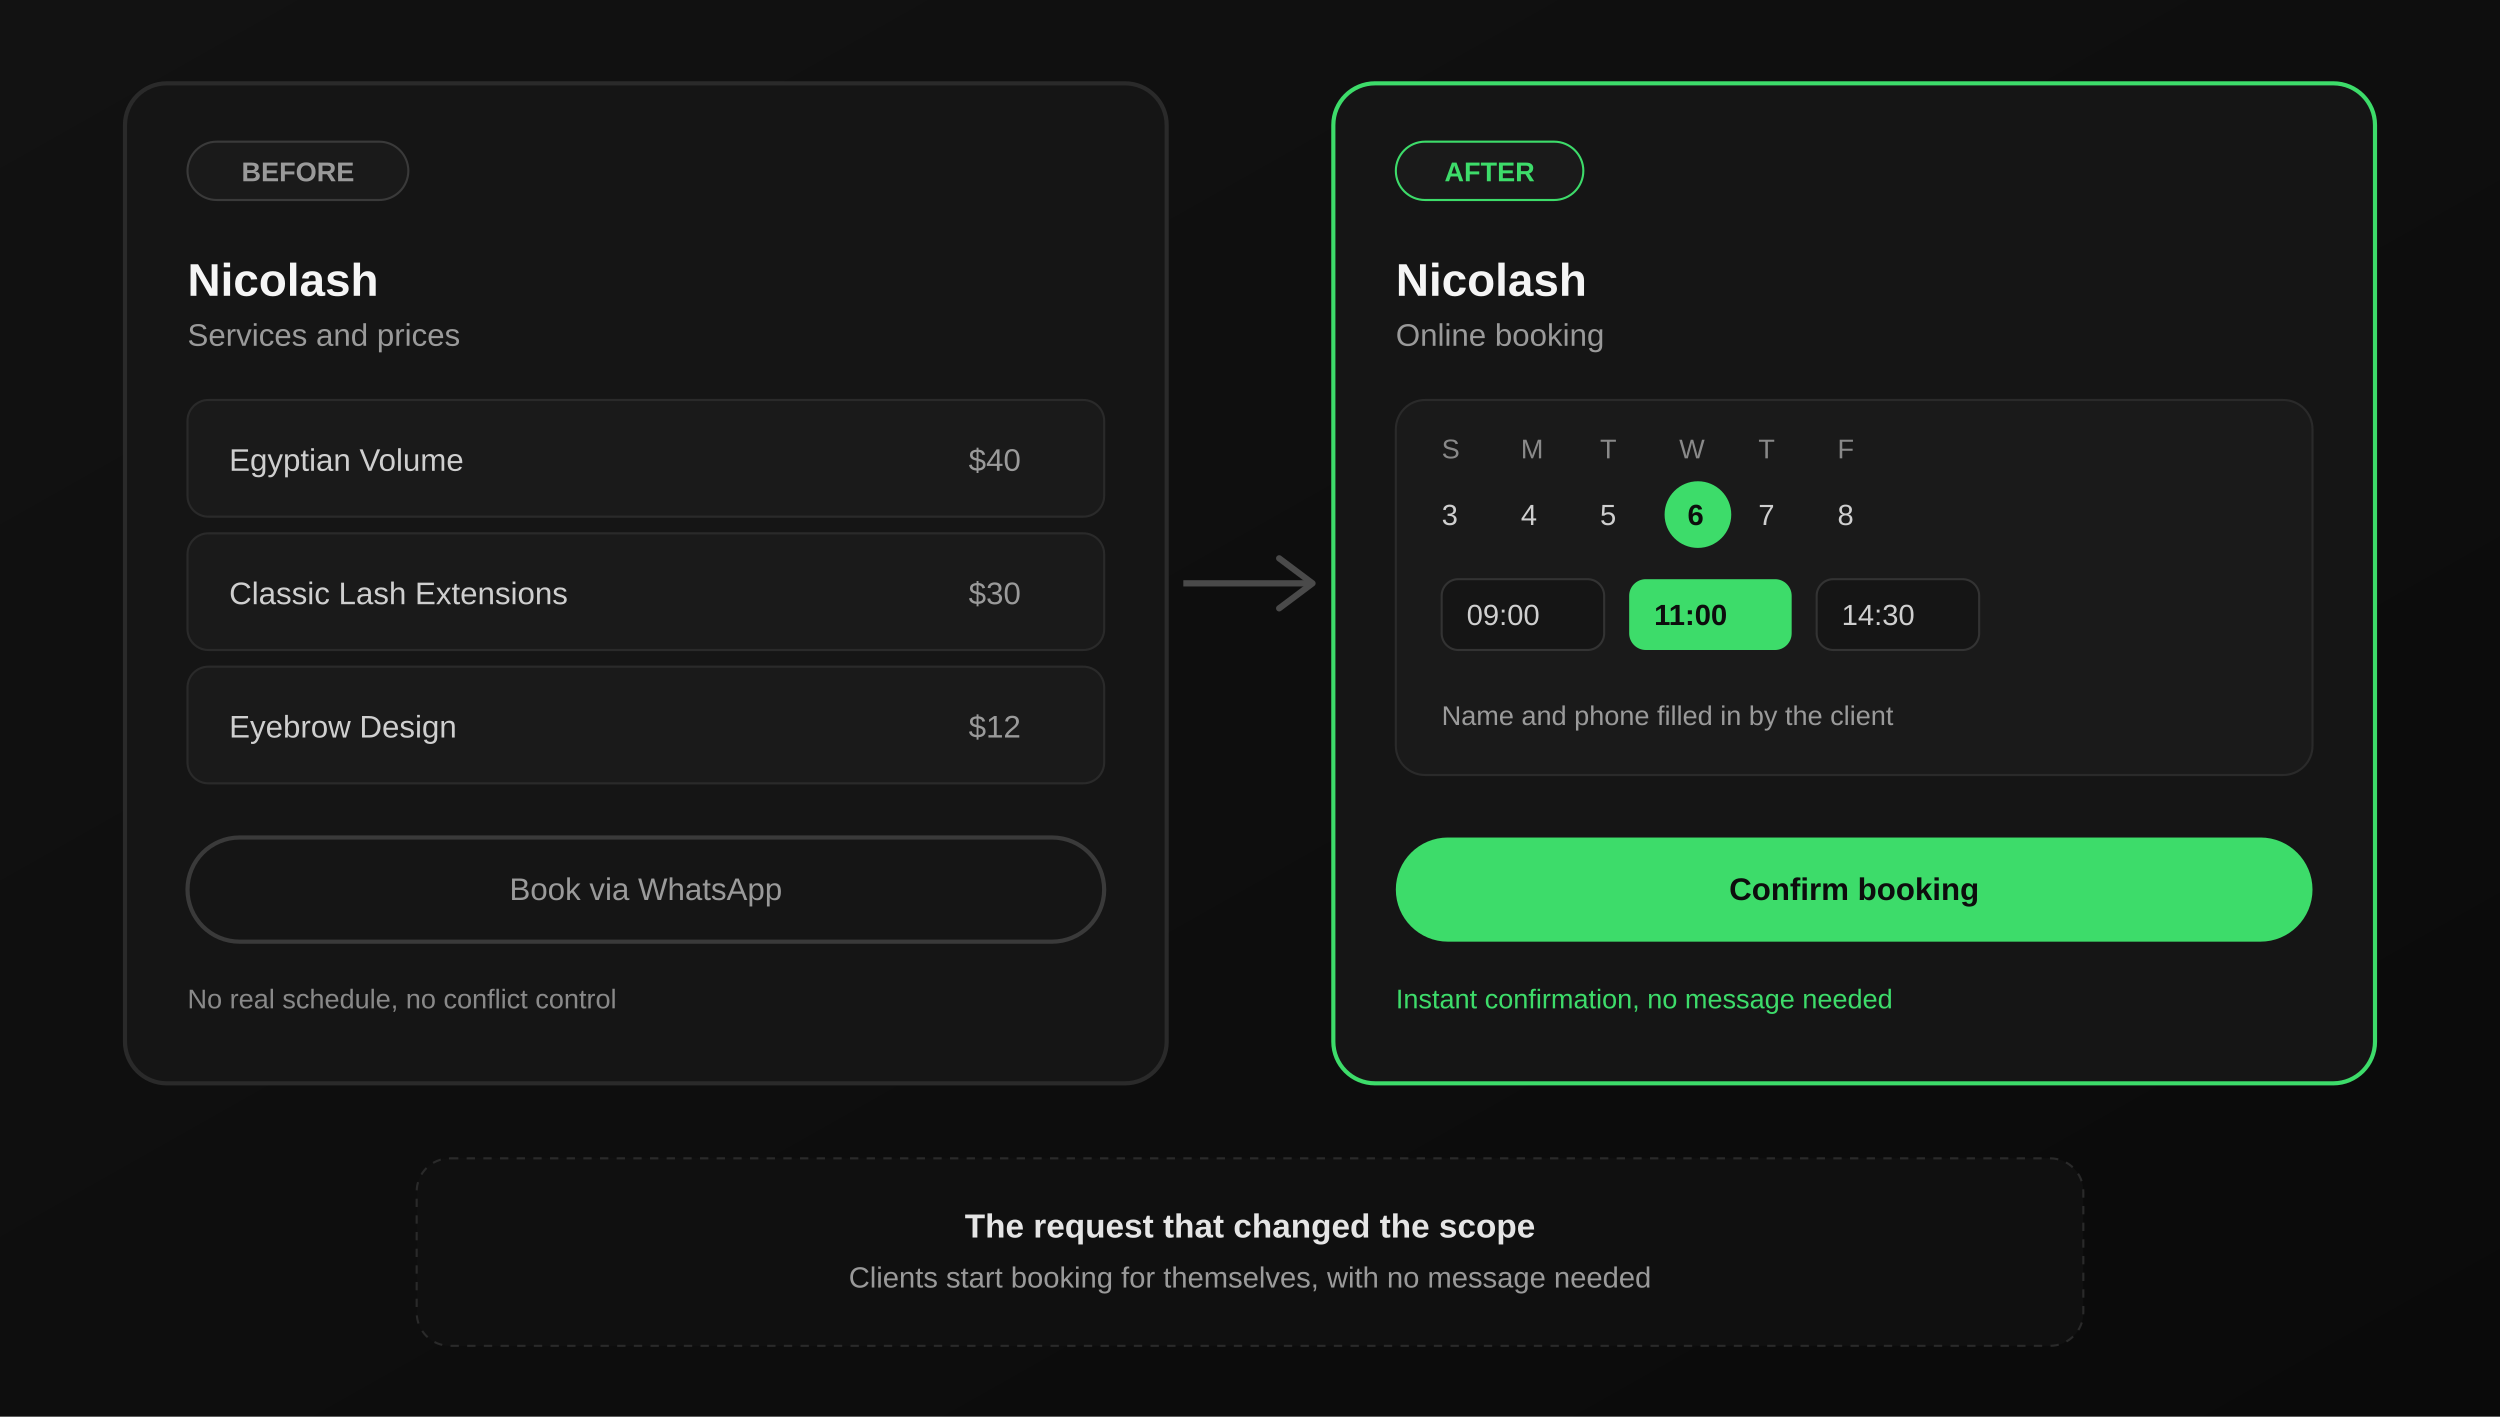
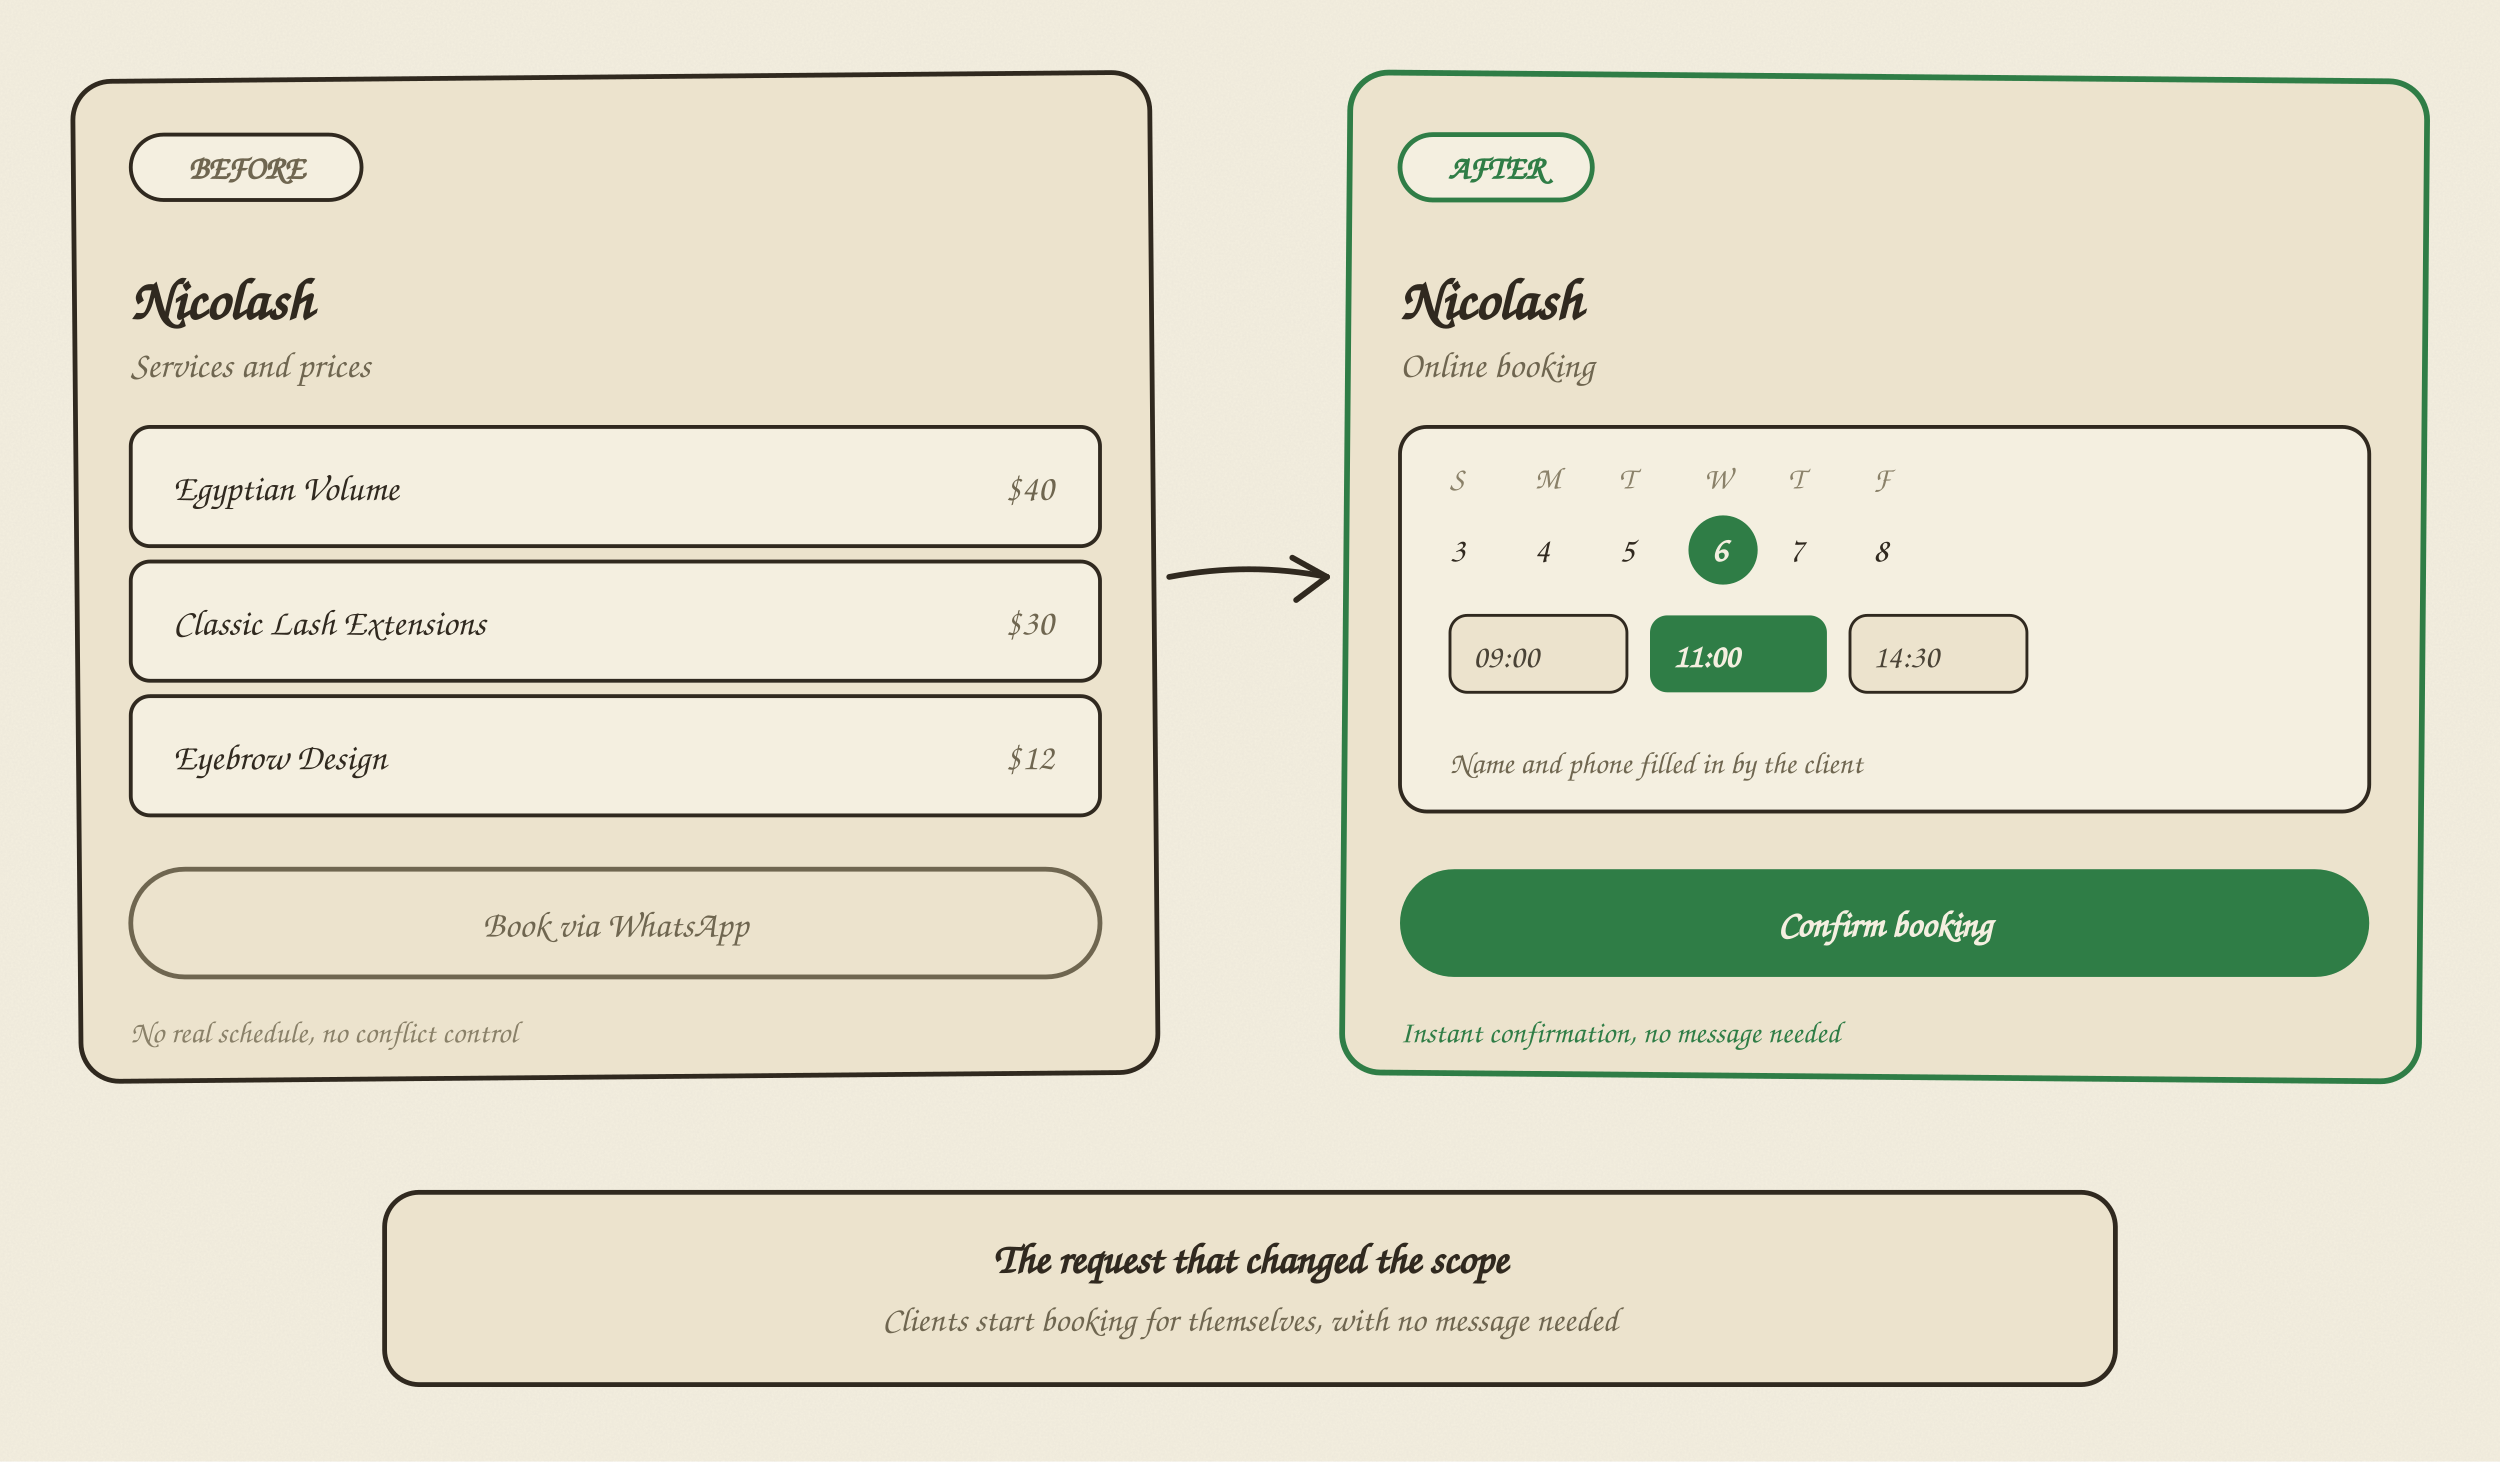
- <svg xmlns="http://www.w3.org/2000/svg" viewBox="0 0 1200 680">
+ <svg xmlns="http://www.w3.org/2000/svg" viewBox="0 0 1300 760">
  <defs>
-     <linearGradient id="bgTurnEn" x1="0" y1="0" x2="1" y2="1">
-       <stop offset="0%" stop-color="#121212" />
-       <stop offset="100%" stop-color="#0a0a0a" />
-     </linearGradient>
+     <filter id="paperNoiseTpEn" x="-5%" y="-5%" width="110%" height="110%">
+       <feTurbulence type="fractalNoise" baseFrequency="0.9" numOctaves="2" result="noise" />
+       <feColorMatrix in="noise" type="matrix" values="0 0 0 0 0  0 0 0 0 0  0 0 0 0 0  0 0 0 0.03 0" />
+     </filter>
  </defs>
-   <rect width="1200" height="680" fill="url(#bgTurnEn)" />
-   <rect x="60" y="40" width="500" height="480" rx="20" fill="#151515" stroke="#2a2a2a" stroke-width="2" />
-   <rect x="90" y="68" width="106" height="28" rx="14" fill="#1a1a1a" stroke="#3a3a3a" />
-   <text x="143" y="87" text-anchor="middle" fill="#9a9a9a" font-family="Arial, sans-serif" font-size="13" font-weight="700">BEFORE</text>
-   <text x="90" y="142" fill="#f5f5f5" font-family="Arial, sans-serif" font-size="22" font-weight="700">Nicolash</text>
-   <text x="90" y="166" fill="#9a9a9a" font-family="Arial, sans-serif" font-size="15">Services and prices</text>
-   <g font-family="Arial, sans-serif" font-size="15" fill="#cfcfcf">
-     <rect x="90" y="192" width="440" height="56" rx="10" fill="#1a1a1a" stroke="#2a2a2a" />
-     <text x="110" y="226">Egyptian Volume</text>
-     <text x="490" y="226" text-anchor="end" fill="#9a9a9a">$40</text>
-     <rect x="90" y="256" width="440" height="56" rx="10" fill="#1a1a1a" stroke="#2a2a2a" />
-     <text x="110" y="290">Classic Lash Extensions</text>
-     <text x="490" y="290" text-anchor="end" fill="#9a9a9a">$30</text>
-     <rect x="90" y="320" width="440" height="56" rx="10" fill="#1a1a1a" stroke="#2a2a2a" />
-     <text x="110" y="354">Eyebrow Design</text>
-     <text x="490" y="354" text-anchor="end" fill="#9a9a9a">$12</text>
+   <rect width="1300" height="760" fill="#f4efe0" />
+   <rect width="1300" height="760" filter="url(#paperNoiseTpEn)" />
+   <g transform="rotate(-0.5 320 300)">
+     <rect x="40" y="40" width="560" height="520" rx="20" fill="#ece3cd" stroke="#30291f" stroke-width="2.5" />
  </g>
-   <rect x="90" y="402" width="440" height="50" rx="25" fill="none" stroke="#3a3a3a" stroke-width="2" />
-   <text x="310" y="432" text-anchor="middle" fill="#9a9a9a" font-family="Arial, sans-serif" font-size="15">Book via WhatsApp</text>
-   <text x="90" y="484" fill="#898989" font-family="Arial, sans-serif" font-size="13">No real schedule, no conflict control</text>
-   <rect x="640" y="40" width="500" height="480" rx="20" fill="#151515" stroke="#3ddc6a" stroke-width="2" />
-   <rect x="670" y="68" width="90" height="28" rx="14" fill="#1a1a1a" stroke="#3ddc6a" />
-   <text x="715" y="87" text-anchor="middle" fill="#3ddc6a" font-family="Arial, sans-serif" font-size="13" font-weight="700">AFTER</text>
-   <text x="670" y="142" fill="#f5f5f5" font-family="Arial, sans-serif" font-size="22" font-weight="700">Nicolash</text>
-   <text x="670" y="166" fill="#9a9a9a" font-family="Arial, sans-serif" font-size="15">Online booking</text>
-   <rect x="670" y="192" width="440" height="180" rx="14" fill="#1a1a1a" stroke="#2a2a2a" />
-   <g font-family="Arial, sans-serif" font-size="13" fill="#898989">
-     <text x="692" y="220">S</text>
-     <text x="730" y="220">M</text>
-     <text x="768" y="220">T</text>
-     <text x="806" y="220">W</text>
-     <text x="844" y="220">T</text>
-     <text x="882" y="220">F</text>
+   <rect x="68" y="70" width="120" height="34" rx="17" fill="#f4efe0" stroke="#30291f" stroke-width="2" />
+   <text x="128" y="93" text-anchor="middle" fill="#6f6650" font-family="'Comic Sans MS','Segoe Print','Bradley Hand',cursive" font-size="17" font-weight="700">BEFORE</text>
+   <text x="68" y="166" fill="#30291f" font-family="'Comic Sans MS','Segoe Print','Bradley Hand',cursive" font-size="30" font-weight="700">Nicolash</text>
+   <text x="68" y="196" fill="#6f6650" font-family="'Comic Sans MS','Segoe Print','Bradley Hand',cursive" font-size="19">Services and prices</text>
+   <g font-family="'Comic Sans MS','Segoe Print','Bradley Hand',cursive" font-size="19" fill="#30291f">
+     <rect x="68" y="222" width="504" height="62" rx="10" fill="#f4efe0" stroke="#30291f" stroke-width="2" />
+     <text x="90" y="260">Egyptian Volume</text>
+     <text x="548" y="260" text-anchor="end" fill="#6f6650">$40</text>
+     <rect x="68" y="292" width="504" height="62" rx="10" fill="#f4efe0" stroke="#30291f" stroke-width="2" />
+     <text x="90" y="330">Classic Lash Extensions</text>
+     <text x="548" y="330" text-anchor="end" fill="#6f6650">$30</text>
+     <rect x="68" y="362" width="504" height="62" rx="10" fill="#f4efe0" stroke="#30291f" stroke-width="2" />
+     <text x="90" y="400">Eyebrow Design</text>
+     <text x="548" y="400" text-anchor="end" fill="#6f6650">$12</text>
  </g>
-   <g font-family="Arial, sans-serif" font-size="14" fill="#cfcfcf">
-     <text x="692" y="252">3</text>
-     <text x="730" y="252">4</text>
-     <text x="768" y="252">5</text>
-     <circle cx="815" cy="247" r="16" fill="#3ddc6a" />
-     <text x="810" y="252" fill="#0d0d0d" font-weight="700">6</text>
-     <text x="844" y="252">7</text>
-     <text x="882" y="252">8</text>
+   <rect x="68" y="452" width="504" height="56" rx="28" fill="none" stroke="#6f6650" stroke-width="2.5" />
+   <text x="320" y="487" text-anchor="middle" fill="#6f6650" font-family="'Comic Sans MS','Segoe Print','Bradley Hand',cursive" font-size="19">Book via WhatsApp</text>
+   <text x="68" y="542" fill="#8a8169" font-family="'Comic Sans MS','Segoe Print','Bradley Hand',cursive" font-size="16">No real schedule, no conflict control</text>
+   <g transform="rotate(0.5 980 300)">
+     <rect x="700" y="40" width="560" height="520" rx="20" fill="#ece3cd" stroke="#2f7d46" stroke-width="3" />
  </g>
-   <g font-family="Arial, sans-serif" font-size="14">
-     <rect x="692" y="278" width="78" height="34" rx="8" fill="#151515" stroke="#333333" />
-     <text x="704" y="300" fill="#cfcfcf">09:00</text>
-     <rect x="782" y="278" width="78" height="34" rx="8" fill="#3ddc6a" />
-     <text x="794" y="300" fill="#0d0d0d" font-weight="700">11:00</text>
-     <rect x="872" y="278" width="78" height="34" rx="8" fill="#151515" stroke="#333333" />
-     <text x="884" y="300" fill="#cfcfcf">14:30</text>
+   <rect x="728" y="70" width="100" height="34" rx="17" fill="#f4efe0" stroke="#2f7d46" stroke-width="2.5" />
+   <text x="778" y="93" text-anchor="middle" fill="#2f7d46" font-family="'Comic Sans MS','Segoe Print','Bradley Hand',cursive" font-size="17" font-weight="700">AFTER</text>
+   <text x="728" y="166" fill="#30291f" font-family="'Comic Sans MS','Segoe Print','Bradley Hand',cursive" font-size="30" font-weight="700">Nicolash</text>
+   <text x="728" y="196" fill="#6f6650" font-family="'Comic Sans MS','Segoe Print','Bradley Hand',cursive" font-size="19">Online booking</text>
+   <rect x="728" y="222" width="504" height="200" rx="14" fill="#f4efe0" stroke="#30291f" stroke-width="2" />
+   <g font-family="'Comic Sans MS','Segoe Print','Bradley Hand',cursive" font-size="16" fill="#8a8169">
+     <text x="754" y="254">S</text>
+     <text x="798" y="254">M</text>
+     <text x="842" y="254">T</text>
+     <text x="886" y="254">W</text>
+     <text x="930" y="254">T</text>
+     <text x="974" y="254">F</text>
  </g>
-   <text x="692" y="348" fill="#9a9a9a" font-family="Arial, sans-serif" font-size="13">Name and phone filled in by the client</text>
-   <rect x="670" y="402" width="440" height="50" rx="25" fill="#3ddc6a" />
-   <text x="890" y="432" text-anchor="middle" fill="#0d0d0d" font-family="Arial, sans-serif" font-size="15" font-weight="700">Confirm booking</text>
-   <text x="670" y="484" fill="#3ddc6a" font-family="Arial, sans-serif" font-size="13">Instant confirmation, no message needed</text>
-   <path d="M568 280 L628 280" stroke="#4a4a4a" stroke-width="3" fill="none" />
-   <path d="M614 268 L630 280 L614 292" fill="none" stroke="#4a4a4a" stroke-width="3" stroke-linecap="round" stroke-linejoin="round" />
-   <rect x="200" y="556" width="800" height="90" rx="16" fill="#101010" stroke="#2a2a2a" stroke-dasharray="4 4" />
-   <text x="600" y="594" text-anchor="middle" fill="#e5e5e5" font-family="Arial, sans-serif" font-size="16" font-weight="700">The request that changed the scope</text>
-   <text x="600" y="618" text-anchor="middle" fill="#9a9a9a" font-family="Arial, sans-serif" font-size="14">Clients start booking for themselves, with no message needed</text>
+   <g font-family="'Comic Sans MS','Segoe Print','Bradley Hand',cursive" font-size="18" fill="#30291f">
+     <text x="754" y="292">3</text>
+     <text x="798" y="292">4</text>
+     <text x="842" y="292">5</text>
+     <circle cx="896" cy="286" r="18" fill="#2f7d46" />
+     <text x="890" y="292" fill="#f4efe0" font-weight="700">6</text>
+     <text x="930" y="292">7</text>
+     <text x="974" y="292">8</text>
+   </g>
+   <g font-family="'Comic Sans MS','Segoe Print','Bradley Hand',cursive" font-size="17">
+     <rect x="754" y="320" width="92" height="40" rx="9" fill="#ece3cd" stroke="#30291f" stroke-width="1.5" />
+     <text x="766" y="347" fill="#4a4336">09:00</text>
+     <rect x="858" y="320" width="92" height="40" rx="9" fill="#2f7d46" />
+     <text x="870" y="347" fill="#f4efe0" font-weight="700">11:00</text>
+     <rect x="962" y="320" width="92" height="40" rx="9" fill="#ece3cd" stroke="#30291f" stroke-width="1.5" />
+     <text x="974" y="347" fill="#4a4336">14:30</text>
+   </g>
+   <text x="754" y="402" fill="#6f6650" font-family="'Comic Sans MS','Segoe Print','Bradley Hand',cursive" font-size="16">Name and phone filled in by the client</text>
+   <rect x="728" y="452" width="504" height="56" rx="28" fill="#2f7d46" />
+   <text x="980" y="487" text-anchor="middle" fill="#f4efe0" font-family="'Comic Sans MS','Segoe Print','Bradley Hand',cursive" font-size="19" font-weight="700">Confirm booking</text>
+   <text x="728" y="542" fill="#2f7d46" font-family="'Comic Sans MS','Segoe Print','Bradley Hand',cursive" font-size="16">Instant confirmation, no message needed</text>
+   <path d="M608,300 Q650,292 690,300" stroke="#30291f" stroke-width="3" fill="none" stroke-linecap="round" />
+   <path d="M690,300 L672,290" stroke="#30291f" stroke-width="3" stroke-linecap="round" />
+   <path d="M690,300 L674,312" stroke="#30291f" stroke-width="3" stroke-linecap="round" />
+   <rect x="200" y="620" width="900" height="100" rx="18" fill="#ece3cd" stroke="#30291f" stroke-width="2.5" />
+   <text x="650" y="662" text-anchor="middle" fill="#30291f" font-family="'Comic Sans MS','Segoe Print','Bradley Hand',cursive" font-size="22" font-weight="700">The request that changed the scope</text>
+   <text x="650" y="692" text-anchor="middle" fill="#6f6650" font-family="'Comic Sans MS','Segoe Print','Bradley Hand',cursive" font-size="18">Clients start booking for themselves, with no message needed</text>
</svg>
